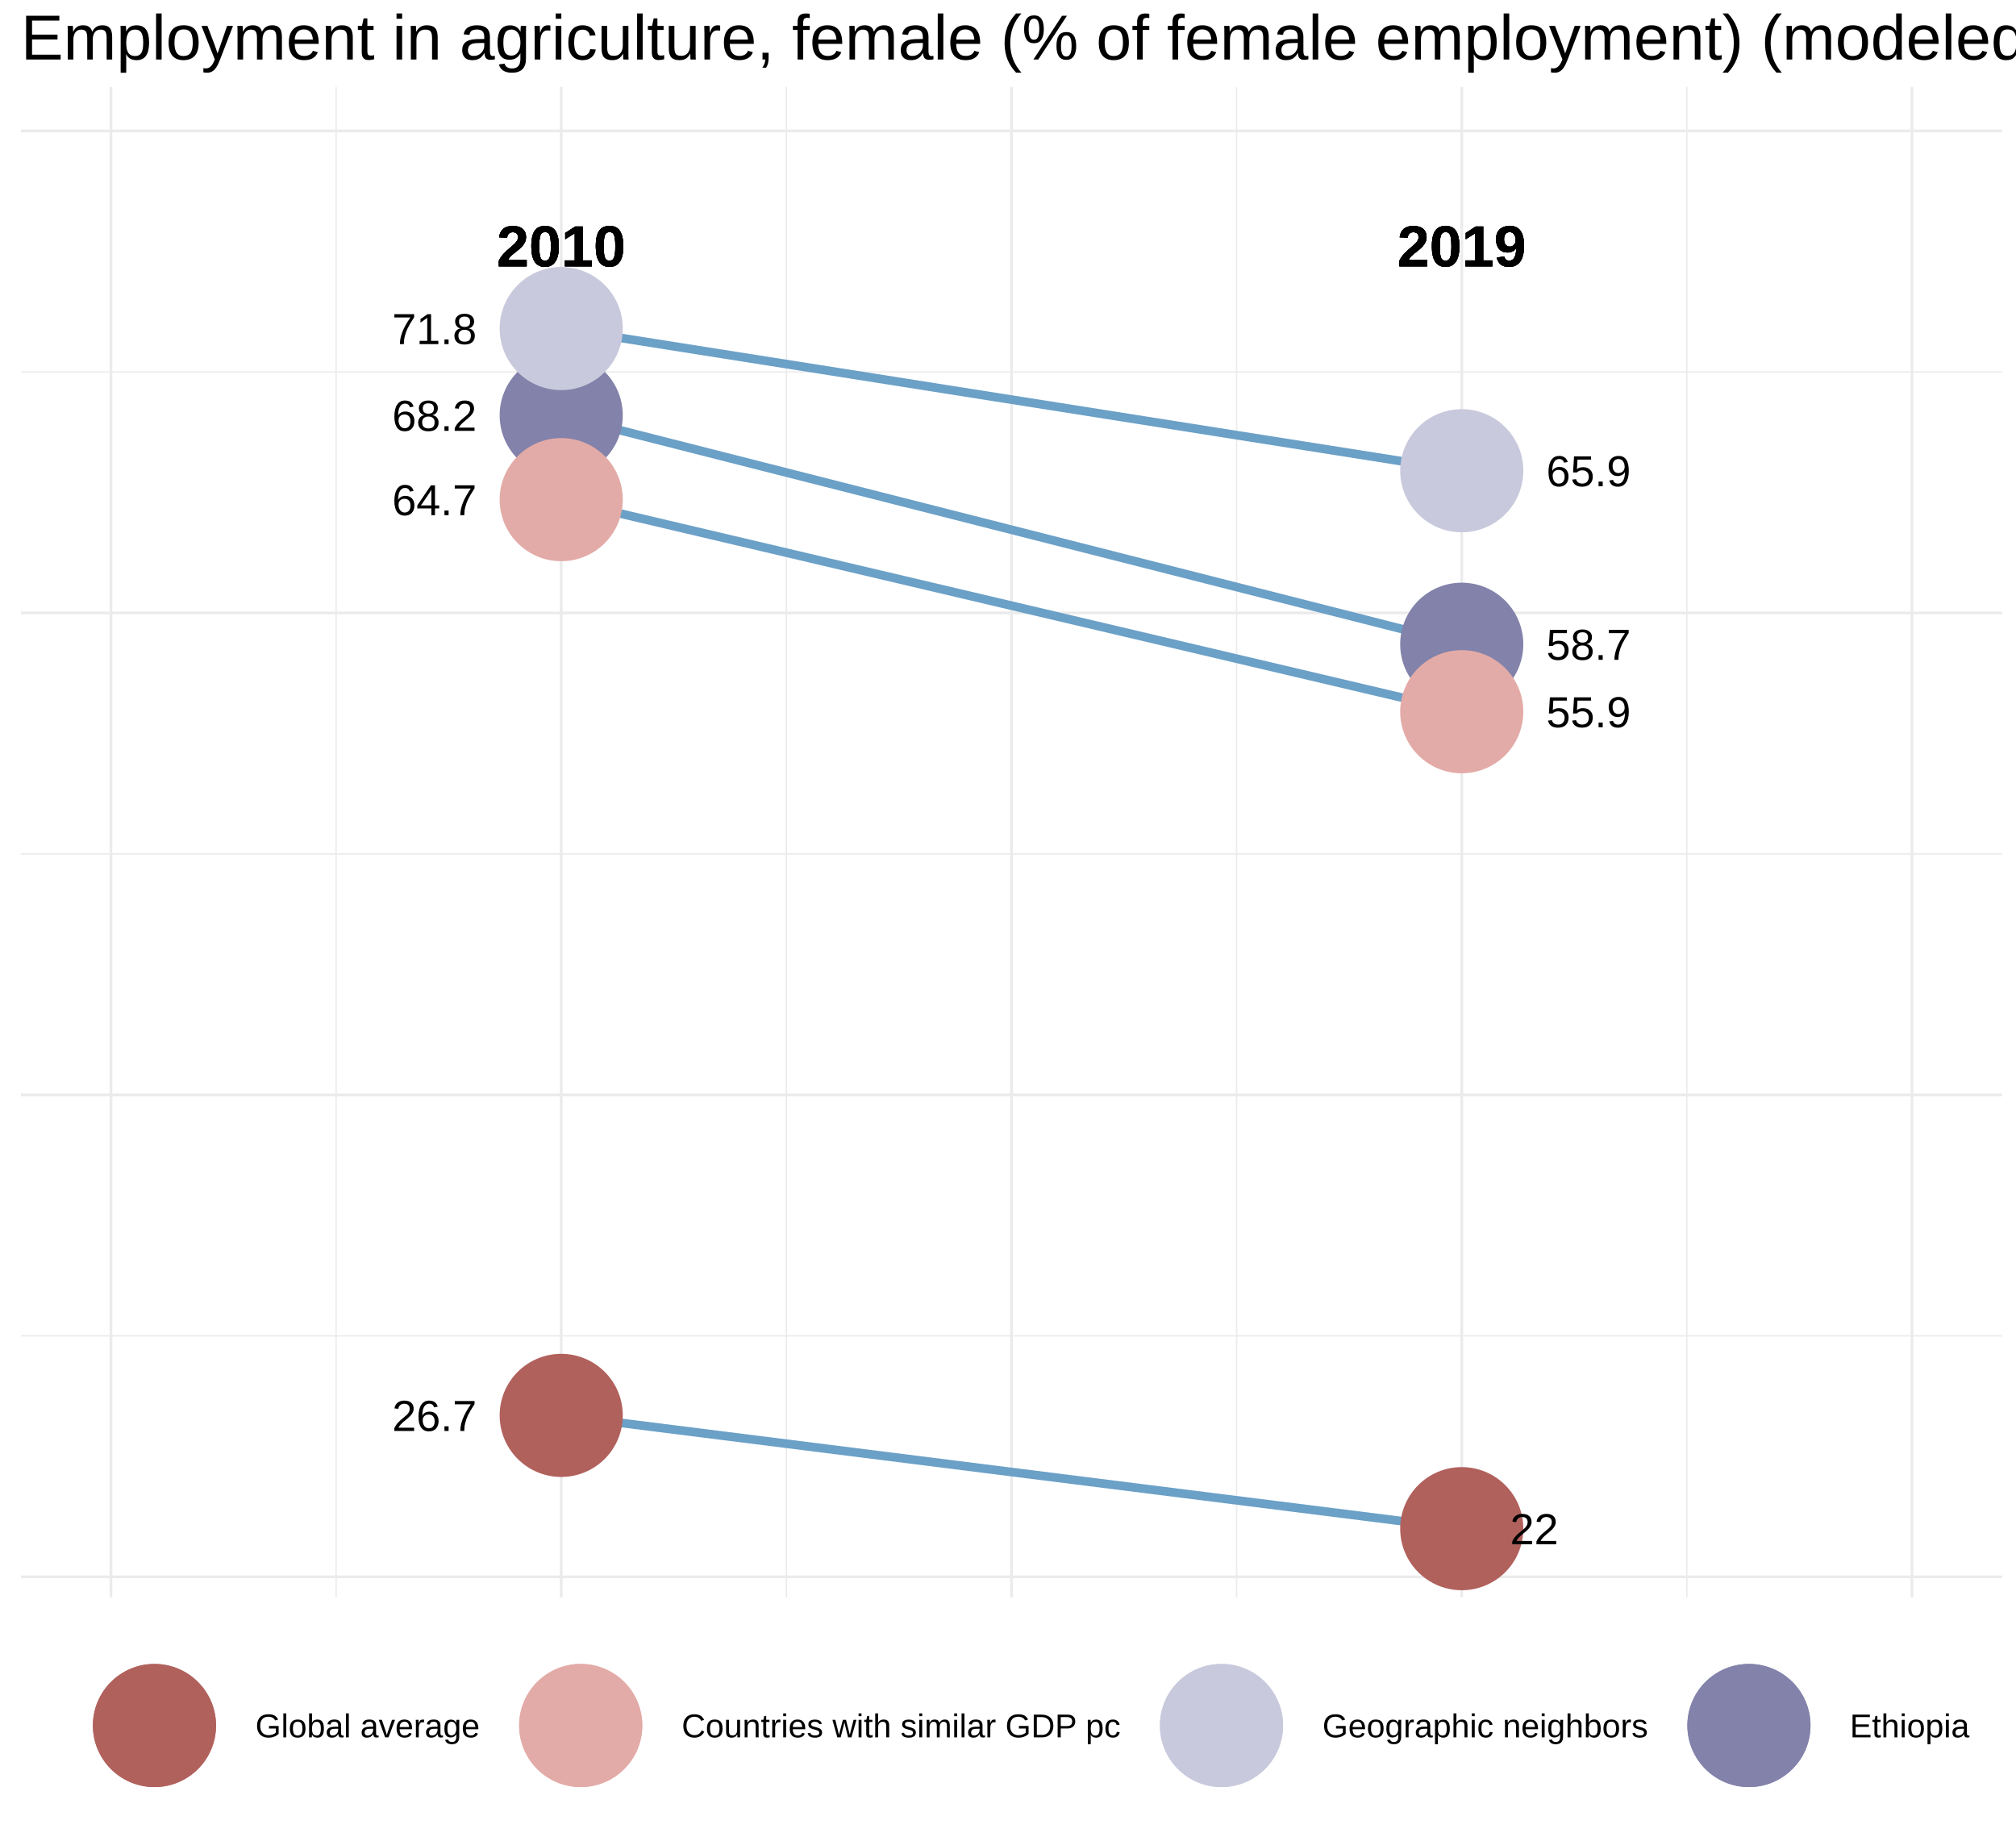
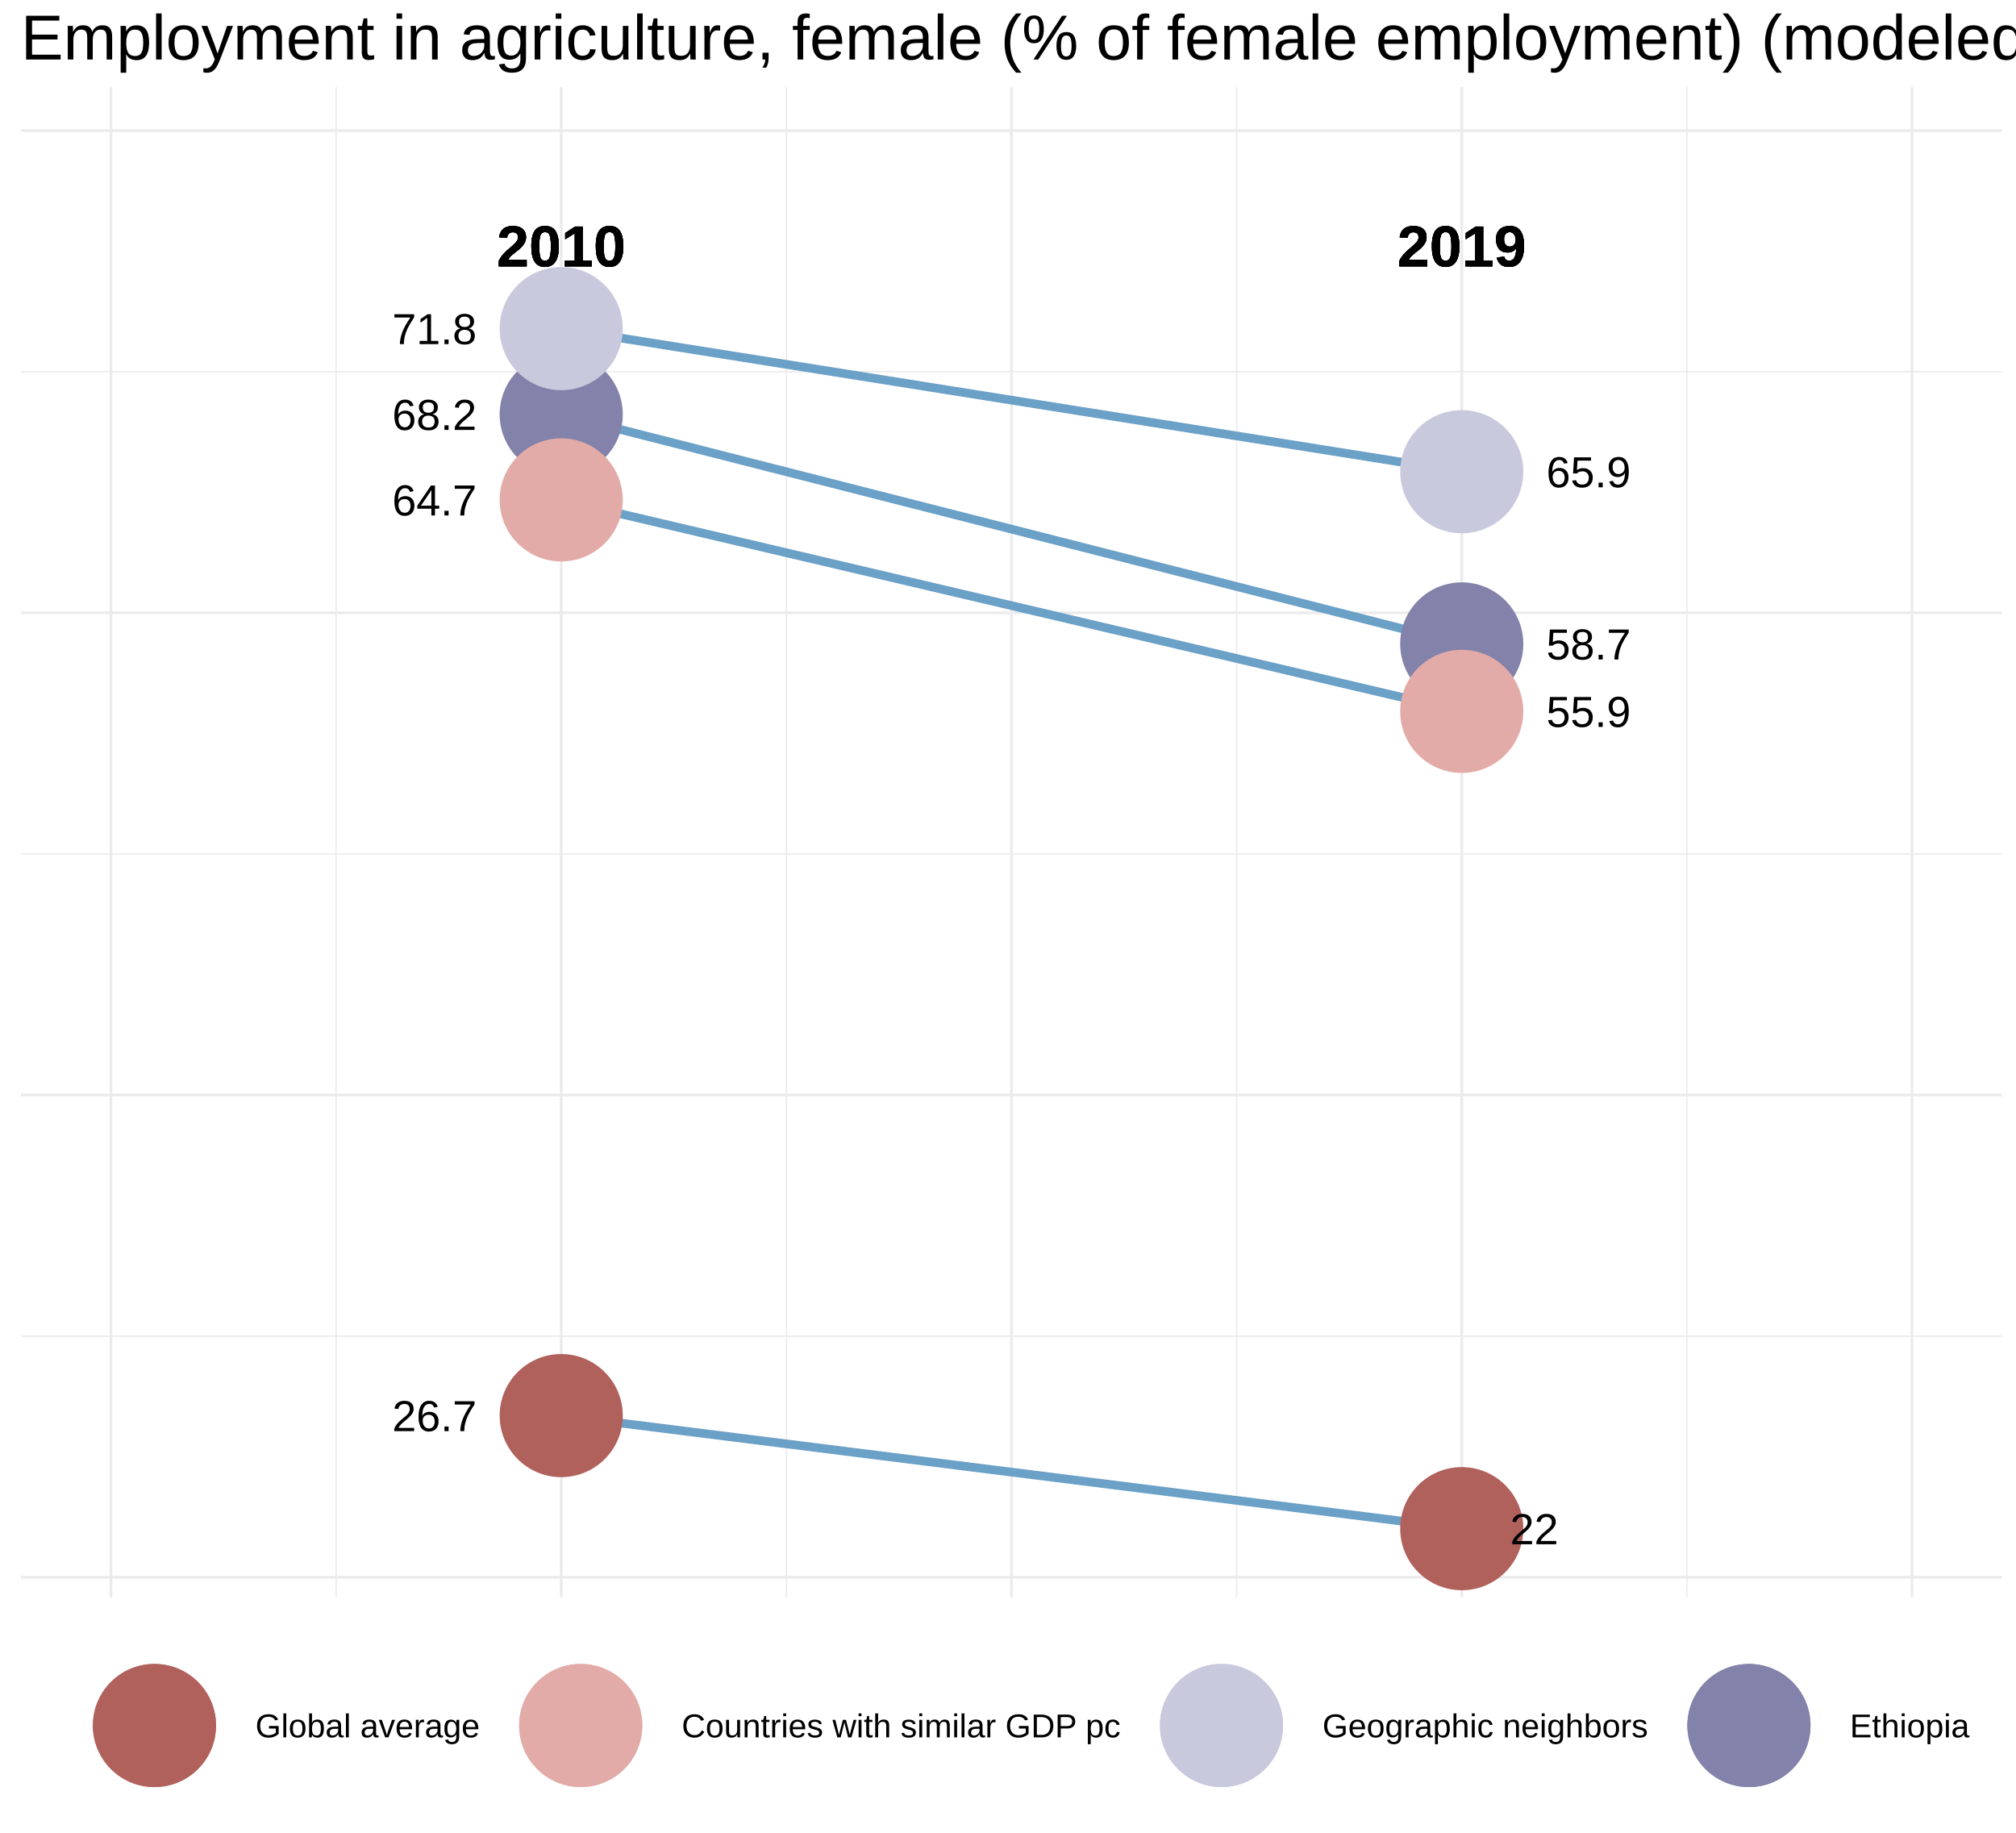
<svg xmlns="http://www.w3.org/2000/svg" class="svglite" width="792.00pt" height="720.00pt" viewBox="0 0 792.00 720.00">
  <defs>
    <style type="text/css">
    .svglite line, .svglite polyline, .svglite polygon, .svglite path, .svglite rect, .svglite circle {
      fill: none;
      stroke: #000000;
      stroke-linecap: round;
      stroke-linejoin: round;
      stroke-miterlimit: 10.00;
    }
    .svglite text {
      white-space: pre;
    }
  </style>
  </defs>
  <rect width="100%" height="100%" style="stroke: none; fill: none;" />
  <defs>
    <clipPath id="cpMC4wMHw3OTIuMDB8MC4wMHw3MjAuMDA=">
      <rect x="0.00" y="0.00" width="792.00" height="720.00" />
    </clipPath>
  </defs>
  <g clip-path="url(#cpMC4wMHw3OTIuMDB8MC4wMHw3MjAuMDA=)">
</g>
  <defs>
    <clipPath id="cpOC4yMnw3ODYuNTJ8MzQuMTJ8NjI3LjUw">
      <rect x="8.22" y="34.12" width="778.30" height="593.38" />
    </clipPath>
  </defs>
  <g clip-path="url(#cpOC4yMnw3ODYuNTJ8MzQuMTJ8NjI3LjUw)">
-     <polyline points="8.22,524.79 786.52,524.79 " style="stroke-width: 0.53; stroke: #EBEBEB; stroke-linecap: butt;" />
-     <polyline points="8.22,335.45 786.52,335.45 " style="stroke-width: 0.53; stroke: #EBEBEB; stroke-linecap: butt;" />
-     <polyline points="8.22,146.11 786.52,146.11 " style="stroke-width: 0.53; stroke: #EBEBEB; stroke-linecap: butt;" />
+     <polyline points="8.22,524.90 786.52,524.90 " style="stroke-width: 0.53; stroke: #EBEBEB; stroke-linecap: butt;" />
+     <polyline points="8.22,335.46 786.52,335.46 " style="stroke-width: 0.53; stroke: #EBEBEB; stroke-linecap: butt;" />
+     <polyline points="8.22,146.02 786.52,146.02 " style="stroke-width: 0.53; stroke: #EBEBEB; stroke-linecap: butt;" />
    <polyline points="132.04,627.50 132.04,34.12 " style="stroke-width: 0.53; stroke: #EBEBEB; stroke-linecap: butt;" />
    <polyline points="308.93,627.50 308.93,34.12 " style="stroke-width: 0.53; stroke: #EBEBEB; stroke-linecap: butt;" />
    <polyline points="485.81,627.50 485.81,34.12 " style="stroke-width: 0.53; stroke: #EBEBEB; stroke-linecap: butt;" />
    <polyline points="662.70,627.50 662.70,34.12 " style="stroke-width: 0.53; stroke: #EBEBEB; stroke-linecap: butt;" />
-     <polyline points="8.22,619.46 786.52,619.46 " style="stroke-width: 1.07; stroke: #EBEBEB; stroke-linecap: butt;" />
-     <polyline points="8.22,430.12 786.52,430.12 " style="stroke-width: 1.07; stroke: #EBEBEB; stroke-linecap: butt;" />
-     <polyline points="8.22,240.78 786.52,240.78 " style="stroke-width: 1.07; stroke: #EBEBEB; stroke-linecap: butt;" />
-     <polyline points="8.22,51.44 786.52,51.44 " style="stroke-width: 1.07; stroke: #EBEBEB; stroke-linecap: butt;" />
+     <polyline points="8.22,619.61 786.52,619.61 " style="stroke-width: 1.07; stroke: #EBEBEB; stroke-linecap: butt;" />
+     <polyline points="8.22,430.18 786.52,430.18 " style="stroke-width: 1.07; stroke: #EBEBEB; stroke-linecap: butt;" />
+     <polyline points="8.22,240.74 786.52,240.74 " style="stroke-width: 1.07; stroke: #EBEBEB; stroke-linecap: butt;" />
+     <polyline points="8.22,51.31 786.52,51.31 " style="stroke-width: 1.07; stroke: #EBEBEB; stroke-linecap: butt;" />
    <polyline points="43.60,627.50 43.60,34.12 " style="stroke-width: 1.07; stroke: #EBEBEB; stroke-linecap: butt;" />
    <polyline points="220.48,627.50 220.48,34.12 " style="stroke-width: 1.07; stroke: #EBEBEB; stroke-linecap: butt;" />
    <polyline points="397.37,627.50 397.37,34.12 " style="stroke-width: 1.07; stroke: #EBEBEB; stroke-linecap: butt;" />
    <polyline points="574.26,627.50 574.26,34.12 " style="stroke-width: 1.07; stroke: #EBEBEB; stroke-linecap: butt;" />
    <polyline points="751.14,627.50 751.14,34.12 " style="stroke-width: 1.07; stroke: #EBEBEB; stroke-linecap: butt;" />
-     <line x1="220.48" y1="163.15" x2="574.26" y2="253.09" style="stroke-width: 3.41; stroke: #6BA0C7; stroke-linecap: butt;" />
-     <line x1="220.48" y1="196.28" x2="574.26" y2="279.59" style="stroke-width: 3.41; stroke: #6BA0C7; stroke-linecap: butt;" />
-     <line x1="220.48" y1="129.07" x2="574.26" y2="184.92" style="stroke-width: 3.41; stroke: #6BA0C7; stroke-linecap: butt;" />
-     <line x1="220.48" y1="556.03" x2="574.26" y2="600.53" style="stroke-width: 3.41; stroke: #6BA0C7; stroke-linecap: butt;" />
-     <circle cx="220.48" cy="163.15" r="23.83" style="stroke-width: 0.71; stroke: #8282AA; fill: #8282AA;" />
-     <circle cx="220.48" cy="196.28" r="23.83" style="stroke-width: 0.71; stroke: #E3ABA7; fill: #E3ABA7;" />
-     <circle cx="220.48" cy="129.07" r="23.83" style="stroke-width: 0.71; stroke: #C9C9DD; fill: #C9C9DD;" />
-     <circle cx="220.48" cy="556.03" r="23.83" style="stroke-width: 0.71; stroke: #B1615C; fill: #B1615C;" />
-     <circle cx="574.26" cy="253.09" r="23.83" style="stroke-width: 0.71; stroke: #8282AA; fill: #8282AA;" />
-     <circle cx="574.26" cy="279.59" r="23.83" style="stroke-width: 0.71; stroke: #E3ABA7; fill: #E3ABA7;" />
-     <circle cx="574.26" cy="184.92" r="23.83" style="stroke-width: 0.71; stroke: #C9C9DD; fill: #C9C9DD;" />
+     <line x1="220.48" y1="162.79" x2="574.26" y2="252.96" style="stroke-width: 3.41; stroke: #6BA0C7; stroke-linecap: butt;" />
+     <line x1="220.48" y1="196.38" x2="574.26" y2="279.46" style="stroke-width: 3.41; stroke: #6BA0C7; stroke-linecap: butt;" />
+     <line x1="220.48" y1="129.09" x2="574.26" y2="185.31" style="stroke-width: 3.41; stroke: #6BA0C7; stroke-linecap: butt;" />
+     <line x1="220.48" y1="556.11" x2="574.26" y2="600.53" style="stroke-width: 3.41; stroke: #6BA0C7; stroke-linecap: butt;" />
+     <circle cx="220.48" cy="162.79" r="23.83" style="stroke-width: 0.71; stroke: #8282AA; fill: #8282AA;" />
+     <circle cx="220.48" cy="196.38" r="23.83" style="stroke-width: 0.71; stroke: #E3ABA7; fill: #E3ABA7;" />
+     <circle cx="220.48" cy="129.09" r="23.83" style="stroke-width: 0.71; stroke: #C9C9DD; fill: #C9C9DD;" />
+     <circle cx="220.48" cy="556.11" r="23.83" style="stroke-width: 0.71; stroke: #B1615C; fill: #B1615C;" />
+     <circle cx="574.26" cy="252.96" r="23.83" style="stroke-width: 0.71; stroke: #8282AA; fill: #8282AA;" />
+     <circle cx="574.26" cy="279.46" r="23.83" style="stroke-width: 0.71; stroke: #E3ABA7; fill: #E3ABA7;" />
+     <circle cx="574.26" cy="185.31" r="23.83" style="stroke-width: 0.71; stroke: #C9C9DD; fill: #C9C9DD;" />
    <circle cx="574.26" cy="600.53" r="23.83" style="stroke-width: 0.71; stroke: #B1615C; fill: #B1615C;" />
-     <text x="187.28" y="169.26" text-anchor="end" style="font-size: 17.07px; font-family: &quot;Arial&quot;;" textLength="33.21px" lengthAdjust="spacingAndGlyphs">68.2</text>
-     <text x="187.28" y="202.39" text-anchor="end" style="font-size: 17.07px; font-family: &quot;Arial&quot;;" textLength="33.21px" lengthAdjust="spacingAndGlyphs">64.7</text>
-     <text x="187.28" y="135.18" text-anchor="end" style="font-size: 17.07px; font-family: &quot;Arial&quot;;" textLength="33.21px" lengthAdjust="spacingAndGlyphs">71.8</text>
-     <text x="187.28" y="562.14" text-anchor="end" style="font-size: 17.07px; font-family: &quot;Arial&quot;;" textLength="33.21px" lengthAdjust="spacingAndGlyphs">26.7</text>
-     <text x="607.46" y="259.20" style="font-size: 17.07px; font-family: &quot;Arial&quot;;" textLength="33.21px" lengthAdjust="spacingAndGlyphs">58.7</text>
-     <text x="607.46" y="285.70" style="font-size: 17.07px; font-family: &quot;Arial&quot;;" textLength="33.21px" lengthAdjust="spacingAndGlyphs">55.9</text>
-     <text x="607.46" y="191.03" style="font-size: 17.07px; font-family: &quot;Arial&quot;;" textLength="33.21px" lengthAdjust="spacingAndGlyphs">65.9</text>
+     <text x="187.28" y="168.90" text-anchor="end" style="font-size: 17.07px; font-family: &quot;Arial&quot;;" textLength="33.21px" lengthAdjust="spacingAndGlyphs">68.2</text>
+     <text x="187.28" y="202.49" text-anchor="end" style="font-size: 17.07px; font-family: &quot;Arial&quot;;" textLength="33.21px" lengthAdjust="spacingAndGlyphs">64.7</text>
+     <text x="187.28" y="135.20" text-anchor="end" style="font-size: 17.07px; font-family: &quot;Arial&quot;;" textLength="33.21px" lengthAdjust="spacingAndGlyphs">71.8</text>
+     <text x="187.28" y="562.22" text-anchor="end" style="font-size: 17.07px; font-family: &quot;Arial&quot;;" textLength="33.21px" lengthAdjust="spacingAndGlyphs">26.7</text>
+     <text x="607.46" y="259.07" style="font-size: 17.07px; font-family: &quot;Arial&quot;;" textLength="33.21px" lengthAdjust="spacingAndGlyphs">58.7</text>
+     <text x="607.46" y="285.57" style="font-size: 17.07px; font-family: &quot;Arial&quot;;" textLength="33.21px" lengthAdjust="spacingAndGlyphs">55.9</text>
+     <text x="607.46" y="191.42" style="font-size: 17.07px; font-family: &quot;Arial&quot;;" textLength="33.21px" lengthAdjust="spacingAndGlyphs">65.9</text>
    <text x="593.24" y="606.64" style="font-size: 17.07px; font-family: &quot;Arial&quot;;" textLength="18.98px" lengthAdjust="spacingAndGlyphs">22</text>
-     <text x="220.48" y="104.64" text-anchor="middle" style="font-size: 22.76px; font-weight: bold; font-family: &quot;Arial&quot;;" textLength="50.60px" lengthAdjust="spacingAndGlyphs">2010</text>
-     <text x="220.48" y="104.64" text-anchor="middle" style="font-size: 22.76px; font-weight: bold; font-family: &quot;Arial&quot;;" textLength="50.60px" lengthAdjust="spacingAndGlyphs">2010</text>
-     <text x="220.48" y="104.64" text-anchor="middle" style="font-size: 22.76px; font-weight: bold; font-family: &quot;Arial&quot;;" textLength="50.60px" lengthAdjust="spacingAndGlyphs">2010</text>
-     <text x="220.48" y="104.64" text-anchor="middle" style="font-size: 22.76px; font-weight: bold; font-family: &quot;Arial&quot;;" textLength="50.60px" lengthAdjust="spacingAndGlyphs">2010</text>
-     <text x="574.26" y="104.64" text-anchor="middle" style="font-size: 22.76px; font-weight: bold; font-family: &quot;Arial&quot;;" textLength="50.60px" lengthAdjust="spacingAndGlyphs">2019</text>
-     <text x="574.26" y="104.64" text-anchor="middle" style="font-size: 22.76px; font-weight: bold; font-family: &quot;Arial&quot;;" textLength="50.60px" lengthAdjust="spacingAndGlyphs">2019</text>
-     <text x="574.26" y="104.64" text-anchor="middle" style="font-size: 22.76px; font-weight: bold; font-family: &quot;Arial&quot;;" textLength="50.60px" lengthAdjust="spacingAndGlyphs">2019</text>
-     <text x="574.26" y="104.64" text-anchor="middle" style="font-size: 22.76px; font-weight: bold; font-family: &quot;Arial&quot;;" textLength="50.60px" lengthAdjust="spacingAndGlyphs">2019</text>
+     <text x="220.48" y="104.66" text-anchor="middle" style="font-size: 22.76px; font-weight: bold; font-family: &quot;Arial&quot;;" textLength="50.60px" lengthAdjust="spacingAndGlyphs">2010</text>
+     <text x="220.48" y="104.66" text-anchor="middle" style="font-size: 22.76px; font-weight: bold; font-family: &quot;Arial&quot;;" textLength="50.60px" lengthAdjust="spacingAndGlyphs">2010</text>
+     <text x="220.48" y="104.66" text-anchor="middle" style="font-size: 22.76px; font-weight: bold; font-family: &quot;Arial&quot;;" textLength="50.60px" lengthAdjust="spacingAndGlyphs">2010</text>
+     <text x="220.48" y="104.66" text-anchor="middle" style="font-size: 22.76px; font-weight: bold; font-family: &quot;Arial&quot;;" textLength="50.60px" lengthAdjust="spacingAndGlyphs">2010</text>
+     <text x="574.26" y="104.66" text-anchor="middle" style="font-size: 22.76px; font-weight: bold; font-family: &quot;Arial&quot;;" textLength="50.60px" lengthAdjust="spacingAndGlyphs">2019</text>
+     <text x="574.26" y="104.66" text-anchor="middle" style="font-size: 22.76px; font-weight: bold; font-family: &quot;Arial&quot;;" textLength="50.60px" lengthAdjust="spacingAndGlyphs">2019</text>
+     <text x="574.26" y="104.66" text-anchor="middle" style="font-size: 22.76px; font-weight: bold; font-family: &quot;Arial&quot;;" textLength="50.60px" lengthAdjust="spacingAndGlyphs">2019</text>
+     <text x="574.26" y="104.66" text-anchor="middle" style="font-size: 22.76px; font-weight: bold; font-family: &quot;Arial&quot;;" textLength="50.60px" lengthAdjust="spacingAndGlyphs">2019</text>
  </g>
  <g clip-path="url(#cpMC4wMHw3OTIuMDB8MC4wMHw3MjAuMDA=)">
    <circle cx="60.68" cy="677.86" r="23.83" style="stroke-width: 0.71; stroke: #B1615C; fill: #B1615C;" />
    <circle cx="60.68" cy="677.86" r="23.83" style="stroke-width: 0.71; stroke: #B1615C; fill: #B1615C;" />
    <circle cx="228.14" cy="677.86" r="23.83" style="stroke-width: 0.71; stroke: #E3ABA7; fill: #E3ABA7;" />
    <circle cx="228.14" cy="677.86" r="23.83" style="stroke-width: 0.71; stroke: #E3ABA7; fill: #E3ABA7;" />
    <circle cx="479.87" cy="677.86" r="23.83" style="stroke-width: 0.71; stroke: #C9C9DD; fill: #C9C9DD;" />
    <circle cx="479.87" cy="677.86" r="23.83" style="stroke-width: 0.71; stroke: #C9C9DD; fill: #C9C9DD;" />
    <circle cx="687.08" cy="677.86" r="23.83" style="stroke-width: 0.71; stroke: #8282AA; fill: #8282AA;" />
    <circle cx="687.08" cy="677.86" r="23.83" style="stroke-width: 0.71; stroke: #8282AA; fill: #8282AA;" />
    <text x="100.33" y="682.51" style="font-size: 13.00px; font-family: &quot;Arial&quot;;" textLength="88.16px" lengthAdjust="spacingAndGlyphs">Global average</text>
    <text x="267.79" y="682.51" style="font-size: 13.00px; font-family: &quot;Arial&quot;;" textLength="172.43px" lengthAdjust="spacingAndGlyphs">Countries with similar GDP pc</text>
    <text x="519.52" y="682.51" style="font-size: 13.00px; font-family: &quot;Arial&quot;;" textLength="127.91px" lengthAdjust="spacingAndGlyphs">Geographic neighbors</text>
    <text x="726.73" y="682.51" style="font-size: 13.00px; font-family: &quot;Arial&quot;;" textLength="46.98px" lengthAdjust="spacingAndGlyphs">Ethiopia</text>
    <text x="8.22" y="23.38" style="font-size: 25.00px; font-family: &quot;Arial&quot;;" textLength="944.78px" lengthAdjust="spacingAndGlyphs">Employment in agriculture, female (% of female employment) (modeled ILO estimate)</text>
  </g>
</svg>
